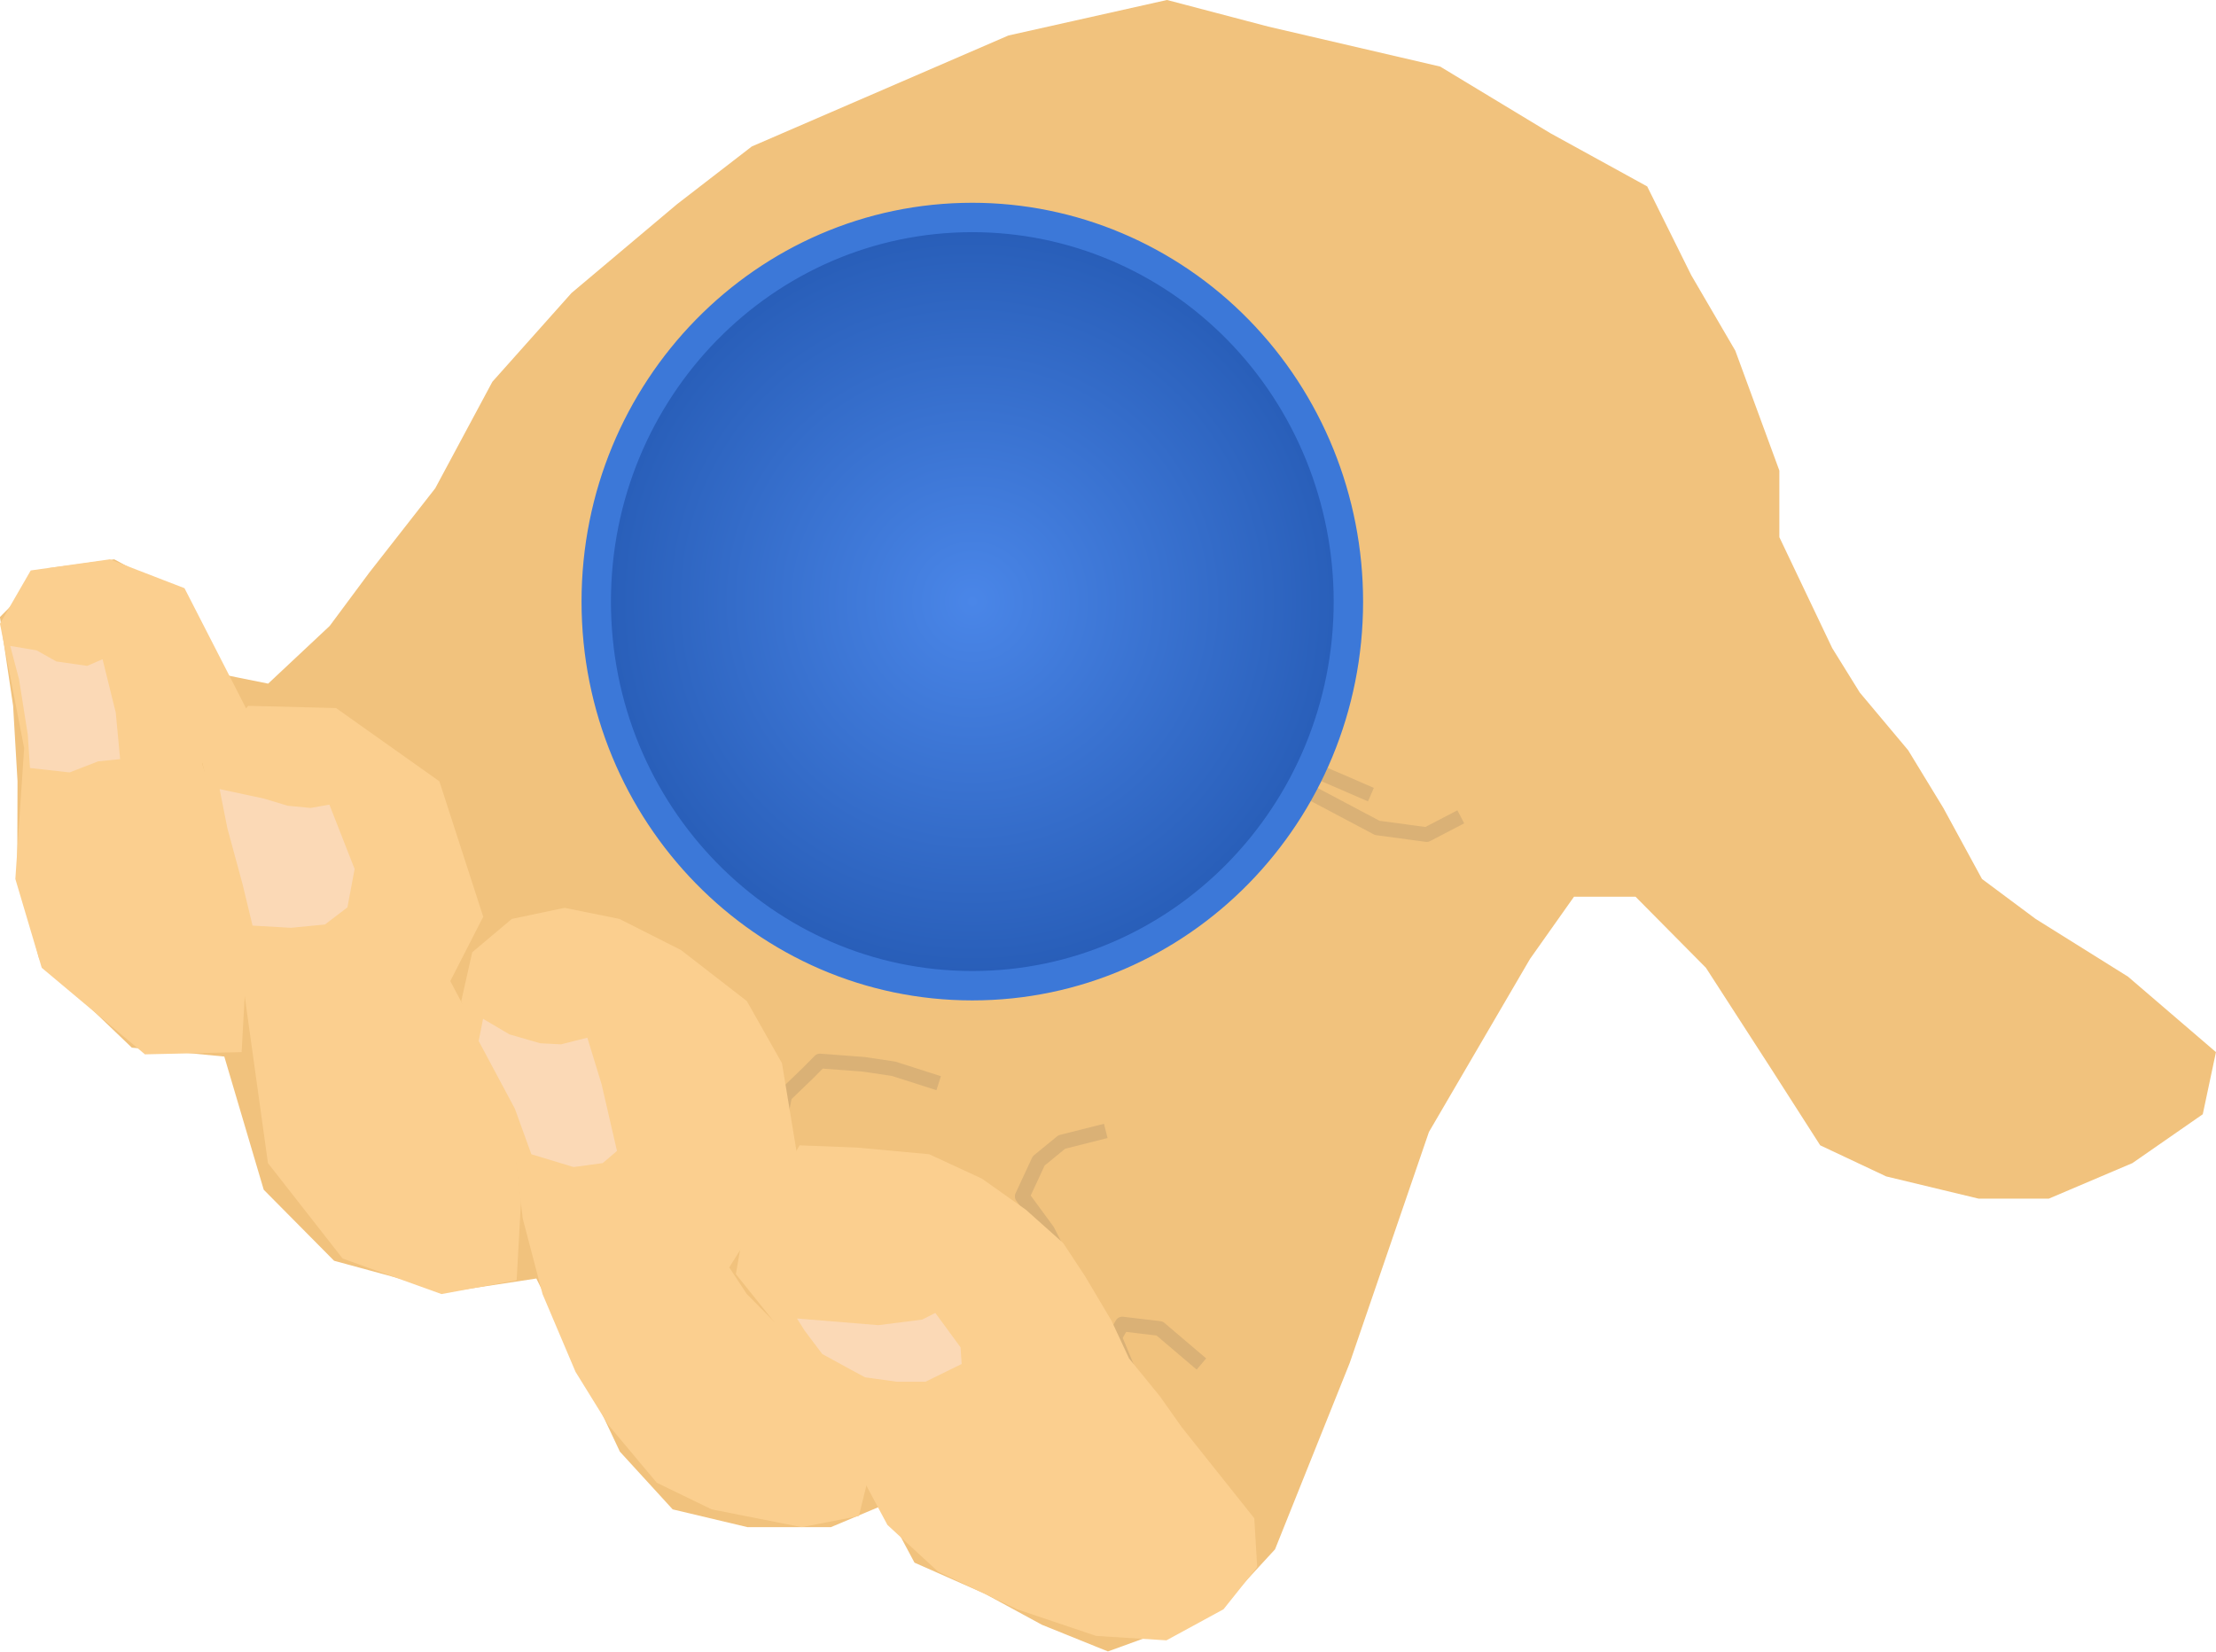
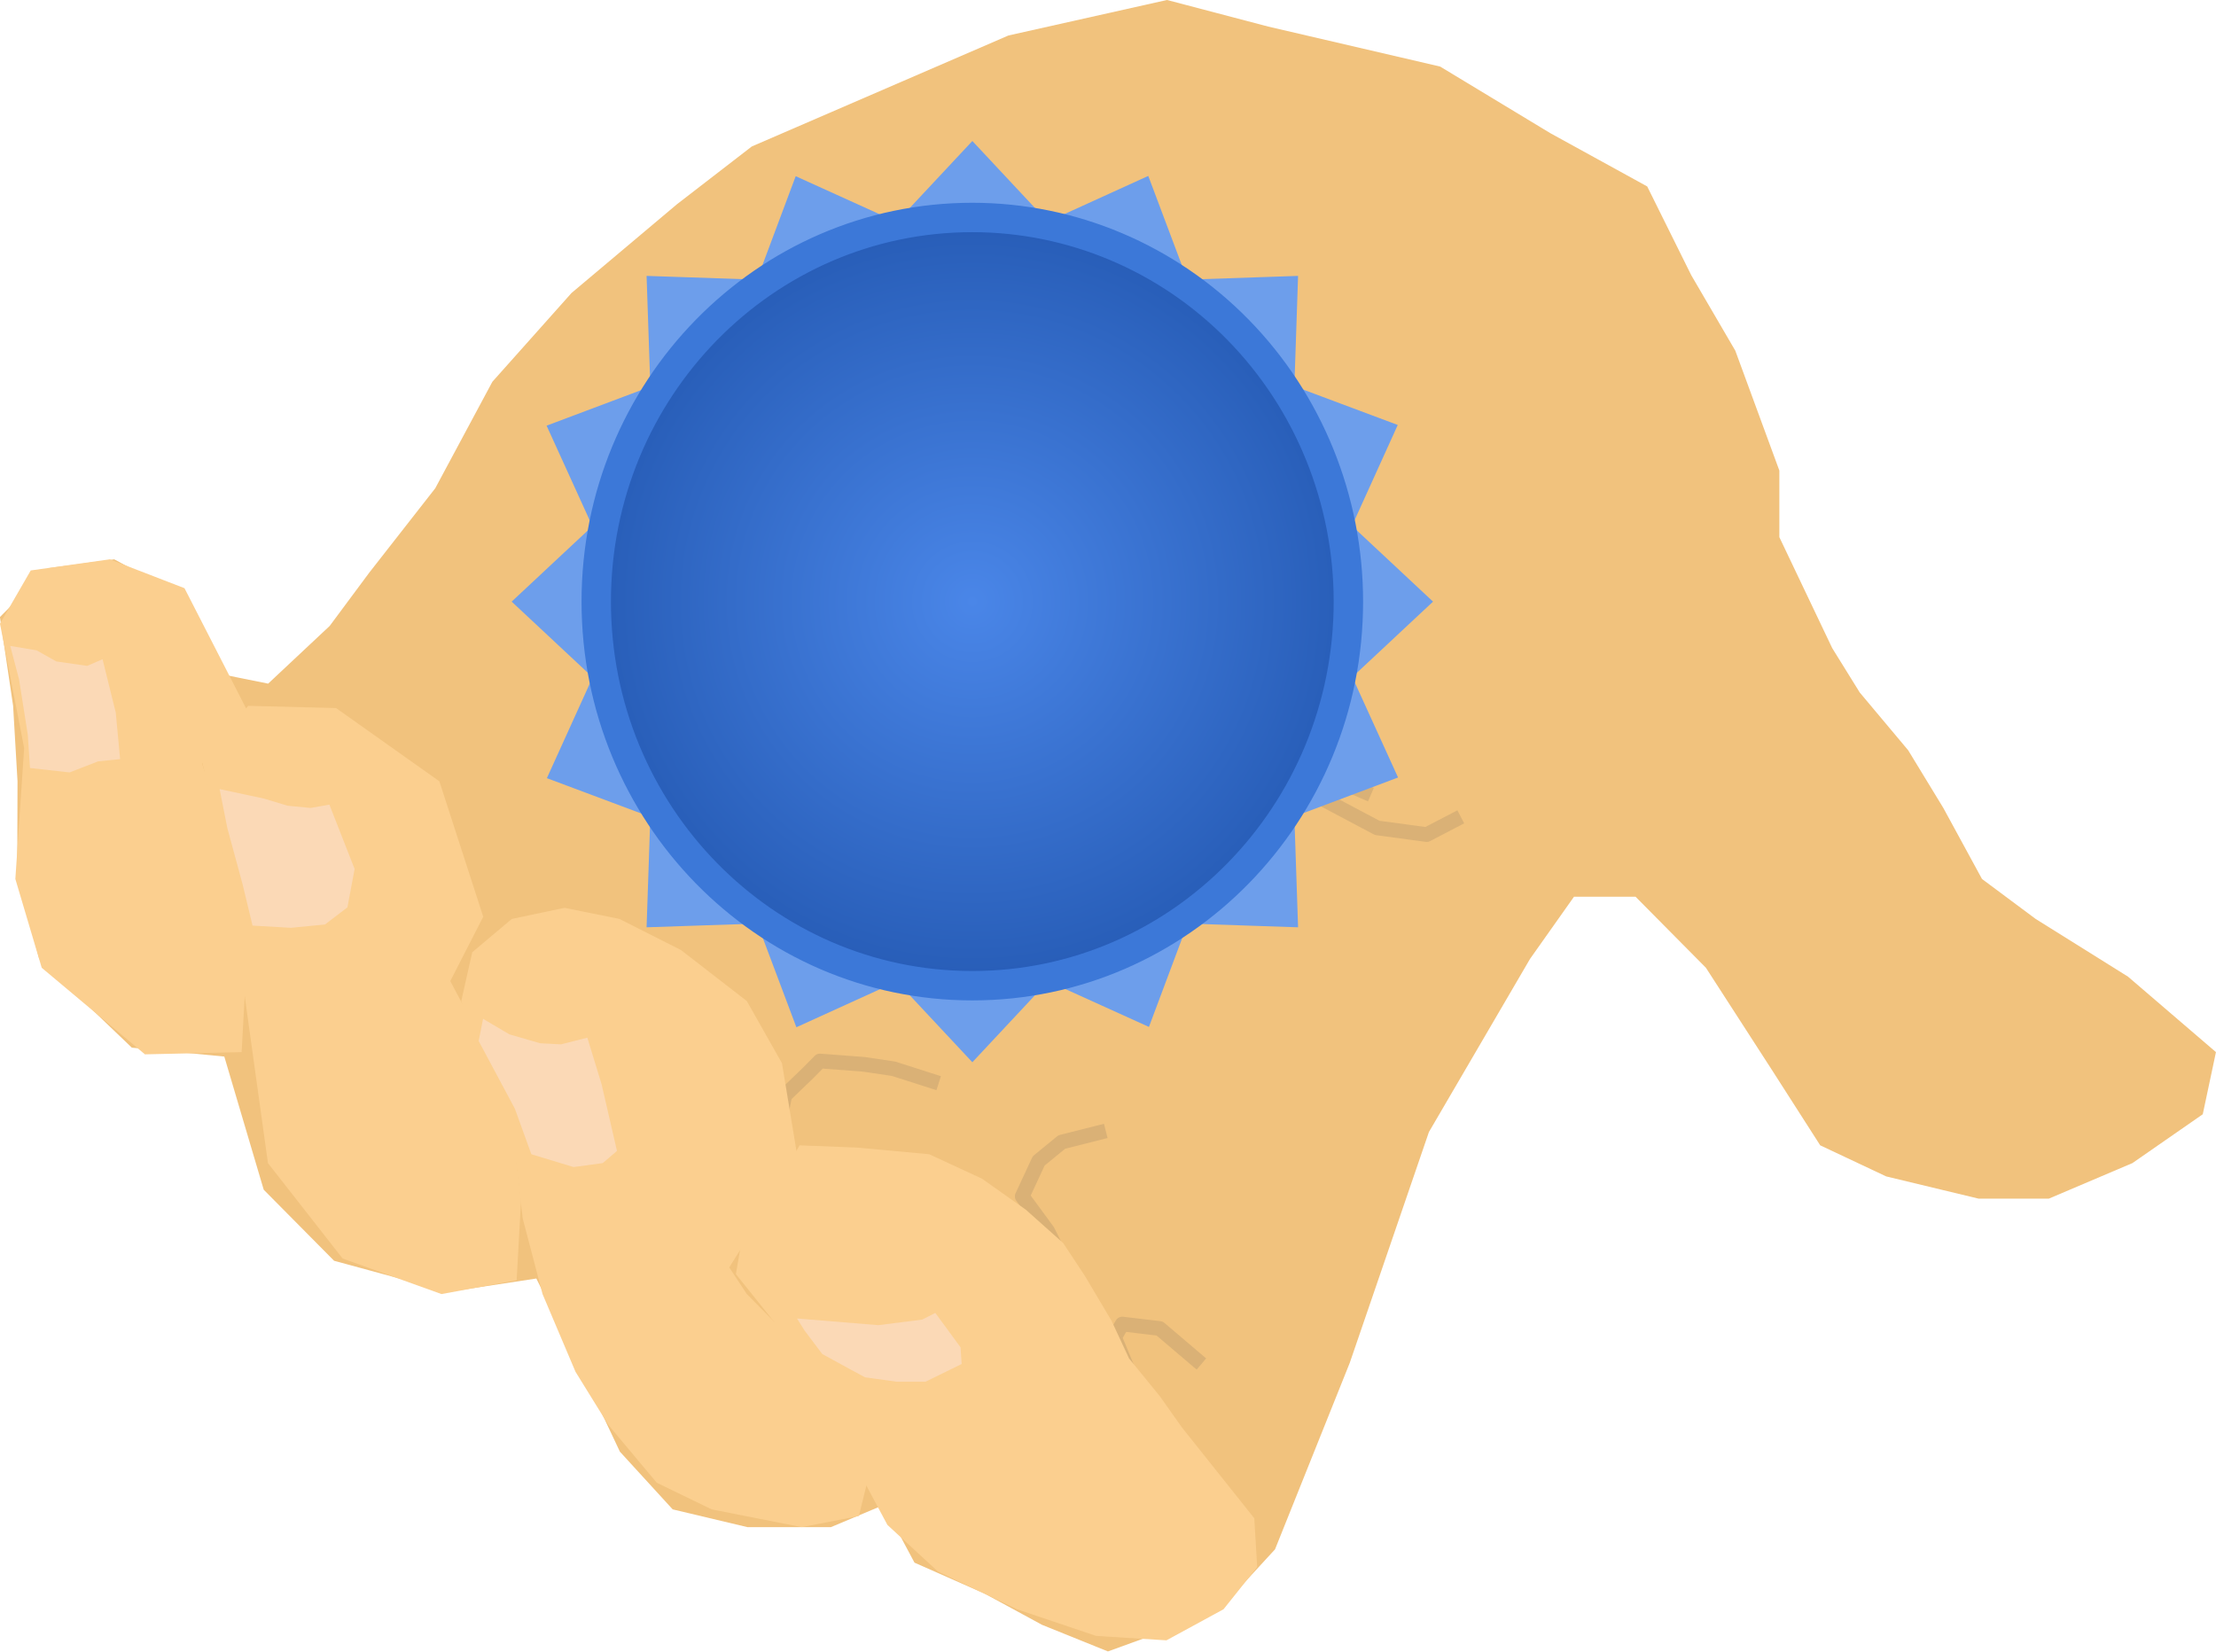
<svg xmlns="http://www.w3.org/2000/svg" version="1.1" viewBox="0.0 0.0 301.488 224.724" fill="none" stroke="none" stroke-linecap="square" stroke-miterlimit="10">
  <clipPath id="p.0">
    <path d="m0 0l301.488 0l0 224.724l-301.488 0l0 -224.724z" clip-rule="nonzero" />
  </clipPath>
  <g clip-path="url(#p.0)">
    <path fill="#000000" fill-opacity="0.0" d="m0 0l301.488 0l0 224.724l-301.488 0z" fill-rule="evenodd" />
    <path fill="#f1c27d" d="m102.282 19.93l-10.169 7.852l-14.357 12.084l-10.768 12.081l-7.776 14.498l-8.974 11.476l-5.383 7.25l-8.375 7.852l-5.982 -1.207l-5.982 -10.874l-8.974 -4.834l-8.971 1.21l-6.581 6.645l1.794 12.081l0.599 10.269l-0.04 12.686l2.99 11.476l12.602 12.081l12.581 1.21l5.364 18.122l9.573 9.667l15.552 4.229l11.966 -1.815l5.383 10.874l5.982 12.686l7.18 7.852l10.166 2.417l11.367 0l7.18 -3.019l4.187 7.852l9.57 4.229l7.776 4.229l8.974 3.624l14.953 -5.436l7.779 -8.457l10.166 -25.372l10.771 -31.413l13.758 -23.56l5.979 -8.457l8.375 0l9.573 9.667l8.974 13.893l6.578 10.269l8.976 4.229l12.562 3.022l9.57 0l11.367 -4.834l9.57 -6.645l1.794 -8.457l-11.966 -10.269l-12.562 -7.852l-7.301 -5.438l-5.261 -9.664l-4.784 -7.852l-6.583 -7.852l-3.747 -6.041l-7.195 -15.103l0 -9.062l-5.992 -16.31l-5.992 -10.269l-5.995 -12.081l-13.185 -7.25l-14.985 -9.062l-23.373 -5.436l-13.787 -3.624l-21.573 4.831z" fill-rule="evenodd" />
    <path fill="#000000" fill-opacity="0.0" d="m198.741 111.147l-4.636 2.414l-6.728 -0.906l-11.963 -6.342" fill-rule="evenodd" />
    <path stroke="#dab176" stroke-width="2.0" stroke-linejoin="round" stroke-linecap="butt" d="m198.741 111.147l-4.636 2.414l-6.728 -0.906l-11.963 -6.342" fill-rule="evenodd" />
    <path fill="#000000" fill-opacity="0.0" d="m165.692 96.951l5.868 3.928l5.198 3.019l9.757 4.229" fill-rule="evenodd" />
    <path stroke="#dab176" stroke-width="2.0" stroke-linejoin="round" stroke-linecap="butt" d="m165.692 96.951l5.868 3.928l5.198 3.019l9.757 4.229" fill-rule="evenodd" />
    <path fill="#000000" fill-opacity="0.0" d="m150.439 153.884l-5.984 1.511l-3.14 2.569l-2.243 4.831l3.441 4.682l4.636 9.214l7.177 11.78l-2.691 -6.496l1.048 -1.812l5.085 0.605l5.684 4.834" fill-rule="evenodd" />
    <path stroke="#dab176" stroke-width="2.0" stroke-linejoin="round" stroke-linecap="butt" d="m150.439 153.884l-5.984 1.511l-3.14 2.569l-2.243 4.831l3.441 4.682l4.636 9.214l7.177 11.78l-2.691 -6.496l1.048 -1.812l5.085 0.605l5.684 4.834" fill-rule="evenodd" />
    <path fill="#000000" fill-opacity="0.0" d="m127.707 147.391l-6.132 -1.964l-4.04 -0.602l-5.982 -0.453l-1.644 1.66l-3.14 3.022l-0.599 3.019" fill-rule="evenodd" />
    <path stroke="#dab176" stroke-width="2.0" stroke-linejoin="round" stroke-linecap="butt" d="m127.707 147.391l-6.132 -1.964l-4.04 -0.602l-5.982 -0.453l-1.644 1.66l-3.14 3.022l-0.599 3.019" fill-rule="evenodd" />
    <path fill="#fbcf8f" d="m33.77 96.951l-6.275 6.947l4.181 13.291l1.795 15.1l-0.598 10.874l-13.151 0.304l-14.045 -11.78l-3.588 -12.084l1.197 -17.818l-3.288 -16.915l4.184 -7.25l10.759 -1.511l10.161 3.928z" fill-rule="evenodd" />
    <path fill="#fbd9b6" d="m4.081 104.503l5.383 0.602l3.889 -1.508l2.99 -0.304l-0.596 -6.342l-1.794 -7.25l-2.095 0.906l-4.187 -0.602l-2.691 -1.511l-3.588 -0.605l1.195 4.53l1.195 7.551z" fill-rule="evenodd" />
    <path fill="#fbcf8f" d="m65.744 124.74l-4.483 8.758l7.834 14.732l1.794 15.1l-0.599 10.874l-10.225 1.881l-13.449 -4.834l-10.161 -12.987l-5.38 -38.663l-3.586 -16.006l6.277 -7.551l11.953 0.301l14.058 9.968z" fill-rule="evenodd" />
    <path fill="#fbd9b6" d="m34.358 125.947l5.228 0.301l4.63 -0.453l3.051 -2.331l0.98 -5.22l-3.433 -8.758l-2.54 0.453l-3.136 -0.301l-3.22 -0.973l-6.039 -1.292l1.046 5.284l2.089 7.703z" fill-rule="evenodd" />
    <path fill="#fbcf8f" d="m69.63 125.041l-5.381 4.53l-1.495 6.645l2.093 6.947l3.586 6.947l1.793 8.156l0.896 7.551l2.692 10.269l4.482 10.57l4.482 7.25l6.575 7.852l7.472 3.624l12.254 2.417l7.77 -1.511l1.194 -4.831l-5.378 -10.874l-4.783 -8.156l-6.275 -6.342l-2.391 -3.624l3.586 -5.739l4.482 -5.739l1.197 -3.624l-2.093 -12.686l-4.78 -8.457l-8.967 -6.947l-8.368 -4.229l-7.472 -1.511z" fill-rule="evenodd" />
    <path fill="#fbd9b6" d="m72.291 157.059l5.741 1.743l3.968 -0.536l1.939 -1.66l-2.089 -9.062l-1.942 -6.344l-3.583 0.906l-2.838 -0.149l-4.182 -1.21l-3.583 -2.113l-0.598 3.019l4.927 9.214z" fill-rule="evenodd" />
    <path fill="#fbcf8f" d="m153.608 184.845l-2.388 -5.135l-3.588 -6.041l-2.987 -4.53l-5.079 -4.532l-5.979 -4.229l-7.172 -3.32l-9.863 -0.909l-7.771 -0.301l-4.185 7.25l-3.586 5.135l-0.894 5.135l5.079 6.342l7.172 10.573l4.486 9.965l3.881 7.25l6.876 6.342l10.758 5.135l10.76 3.626l9.565 0.602l7.768 -4.229l4.581 -5.737l-0.396 -6.645l-9.863 -12.385l-2.99 -4.229z" fill-rule="evenodd" />
    <path fill="#fbd9b6" d="m115.451 186.204l2.24 1.21l4.332 0.602l3.884 0l4.927 -2.414l-0.15 -2.268l-3.433 -4.682l-1.792 0.909l-5.973 0.754l-11.053 -0.906l1.046 1.66l2.39 3.174z" fill-rule="evenodd" />
+     <path fill="#6d9eeb" d="m190.207 105.795l-18.493 6.955l10.306 -24.937zm-0.042 -47.97l-8.156 17.998l-10.346 -24.92zm-33.942 -33.888l6.955 18.493l-24.937 -10.306zm-47.968 0.037l17.996 8.161l-24.92 10.346zm-33.89 33.947l18.493 -6.955l-10.306 24.937zm0.039 47.963l8.159 -17.99l10.346 24.92zm33.945 33.895l-6.955 -18.493l24.937 10.306zm47.965 -0.044l-17.993 -8.154l24.92 -10.346zm-67.469 -75.83l0 0c9.915 -23.992 37.402 -35.403 61.394 -25.488c23.992 9.915 35.403 37.402 25.488 61.394c-9.915 23.992 -37.402 35.403 -61.394 25.488c-23.992 -9.915 -35.403 -37.402 -25.488 -61.394z" fill-rule="evenodd" />
+     <path fill="#6d9eeb" d="m194.966 81.863l-14.435 13.492l0 -26.984zm-18.362 -44.321l-0.664 19.75l-19.08 -19.08zm-44.315 -18.356l13.492 14.435l-26.984 0zm-44.321 18.356l19.75 0.67l-19.08 19.08zm-18.356 44.321l14.435 -13.492l0 26.984zm18.356 44.315l0.67 -19.744l19.08 19.08zm44.321 18.362l-13.492 -14.435l26.984 0zm44.315 -18.362l-19.744 -0.664l19.08 -19.08zm-91.323 -44.315l0 0c0 -25.962 21.046 -47.008 47.008 -47.008c25.962 0 47.008 21.046 47.008 47.008c0 25.962 -21.046 47.008 -47.008 47.008c-25.962 0 -47.008 -21.046 -47.008 -47.008z" fill-rule="evenodd" />
    <defs>
      <radialGradient id="p.1" gradientUnits="userSpaceOnUse" gradientTransform="matrix(8.552332 0.0 0.0 8.552332 0.0 0.0)" spreadMethod="pad" cx="15.468" cy="9.572" fx="15.468" fy="9.572" r="8.552">
        <stop offset="0.0" stop-color="#3177ee" />
        <stop offset="1.4E-45" stop-color="#4a86e8" />
        <stop offset="1" stop-color="#194ca3" />
        <stop offset="1.0" stop-color="#113d8a" />
      </radialGradient>
    </defs>
    <path fill="url(#p.1)" d="m81.119 81.859l0 0c0 -28.867 22.908 -52.268 51.165 -52.268l0 0c13.57 0 26.584 5.507 36.179 15.309c9.595 9.802 14.986 23.097 14.986 36.959l0 0c0 28.867 -22.908 52.268 -51.165 52.268l0 0c-28.258 0 -51.165 -23.401 -51.165 -52.268z" fill-rule="evenodd" />
    <path stroke="#3c78d8" stroke-width="4.0" stroke-linejoin="round" stroke-linecap="butt" d="m81.119 81.859l0 0c0 -28.867 22.908 -52.268 51.165 -52.268l0 0c13.57 0 26.584 5.507 36.179 15.309c9.595 9.802 14.986 23.097 14.986 36.959l0 0c0 28.867 -22.908 52.268 -51.165 52.268l0 0c-28.258 0 -51.165 -23.401 -51.165 -52.268z" fill-rule="evenodd" />
  </g>
</svg>
